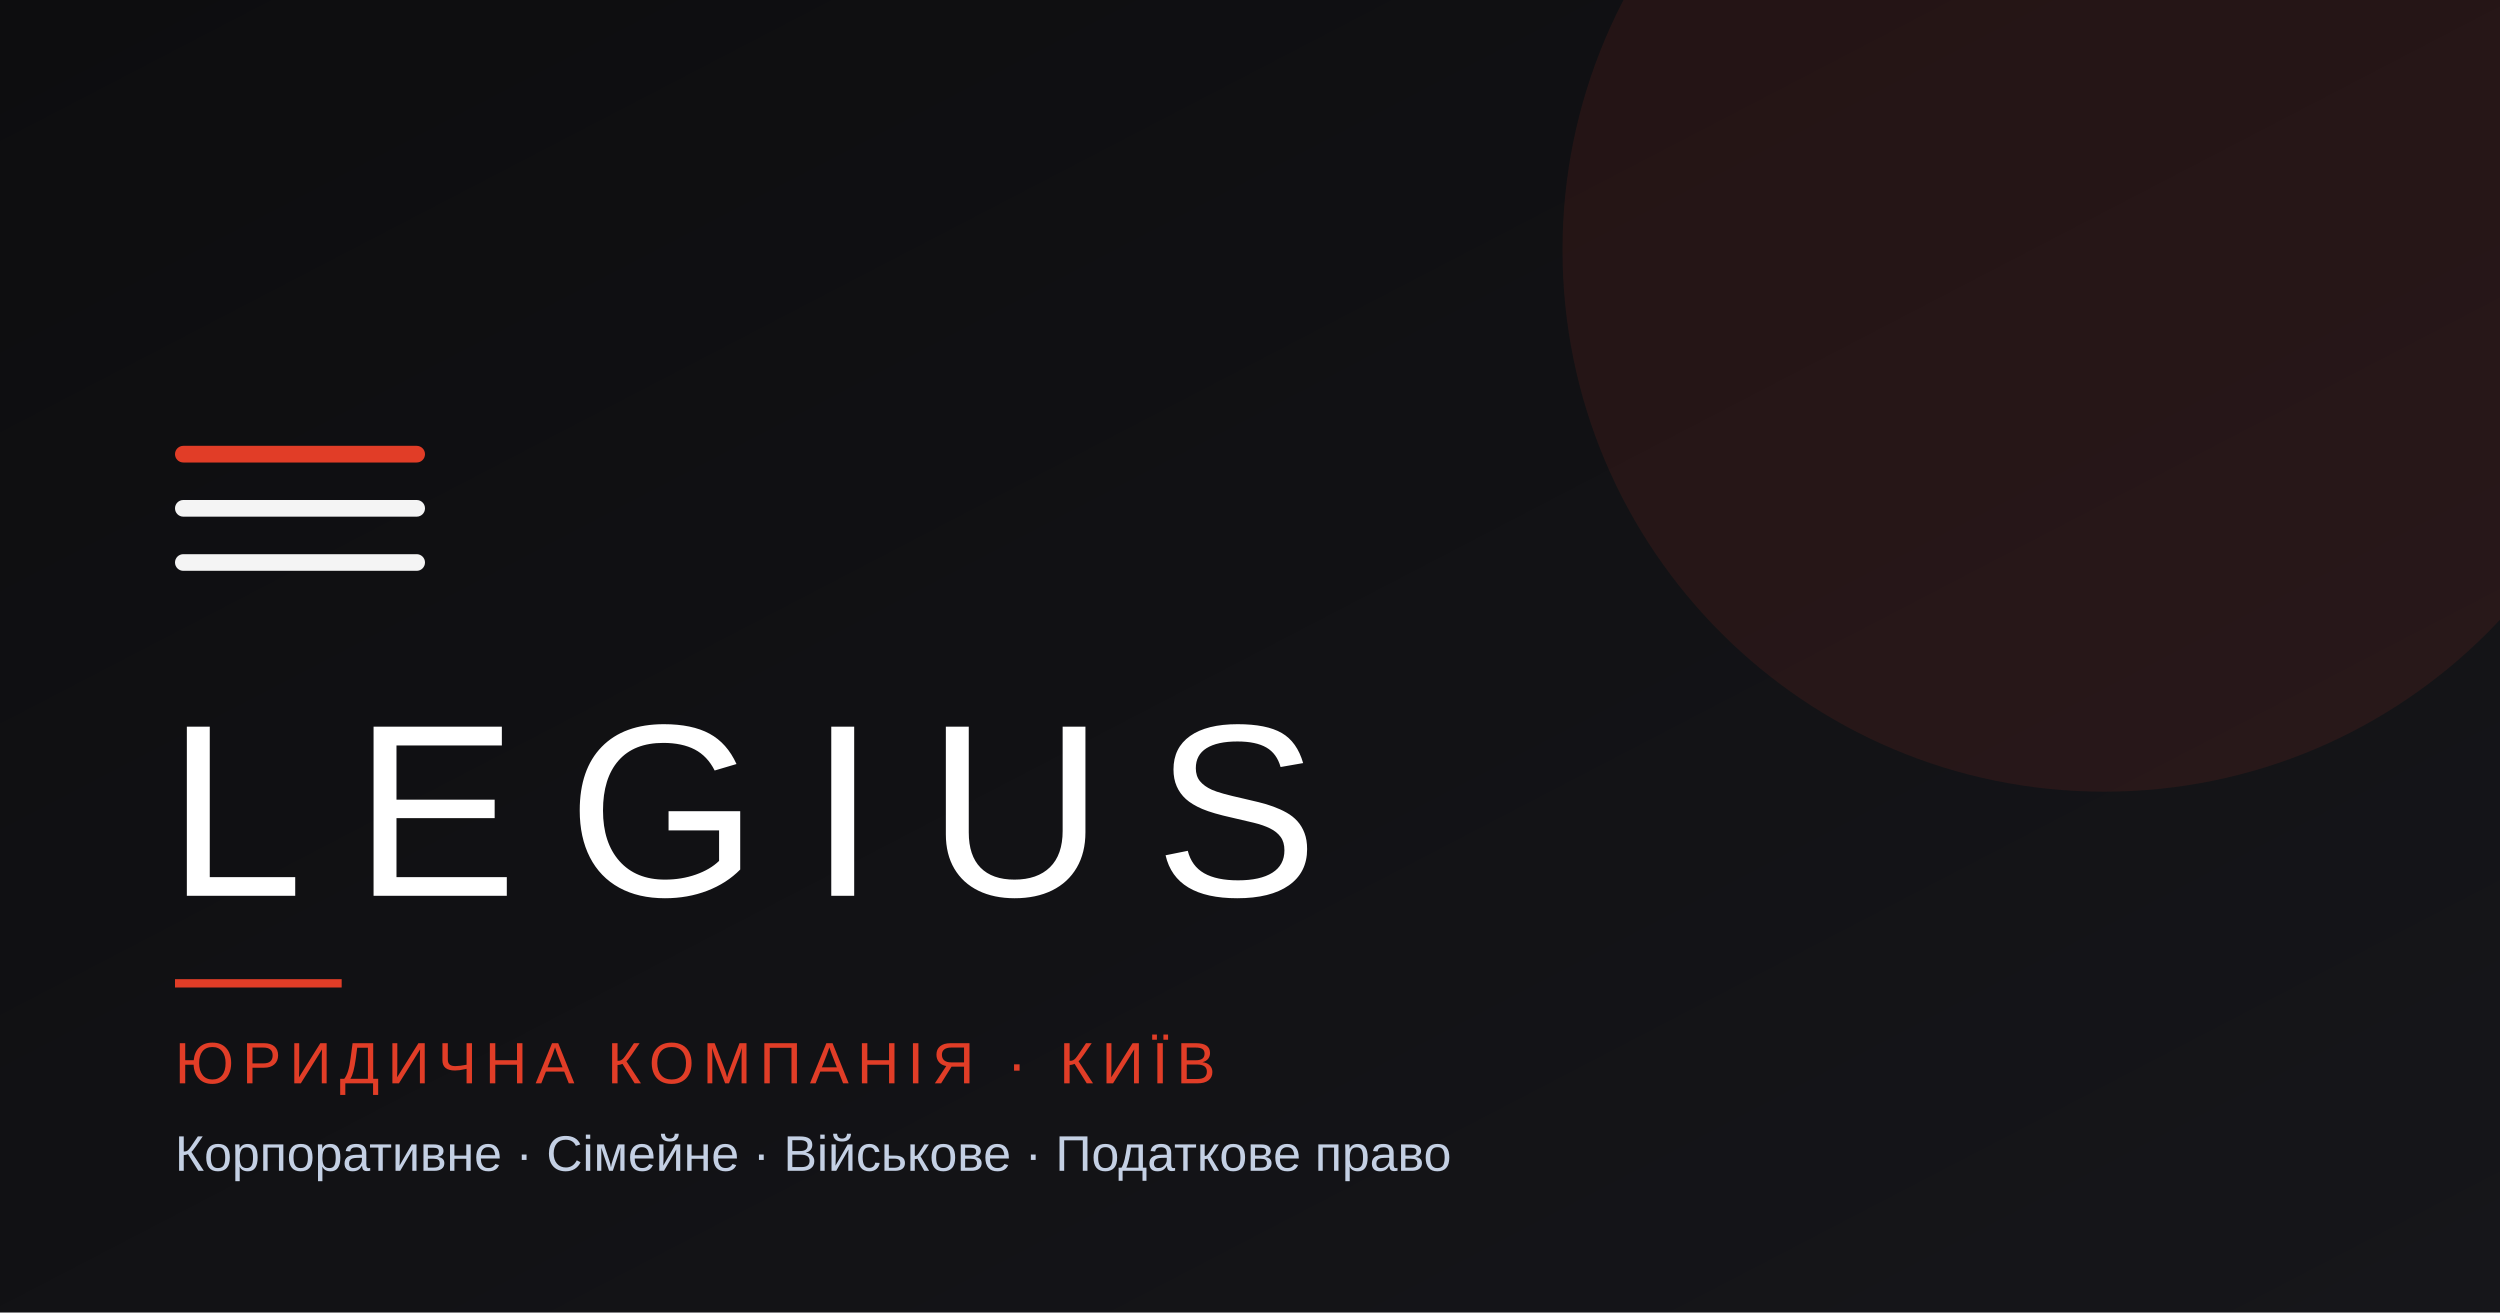
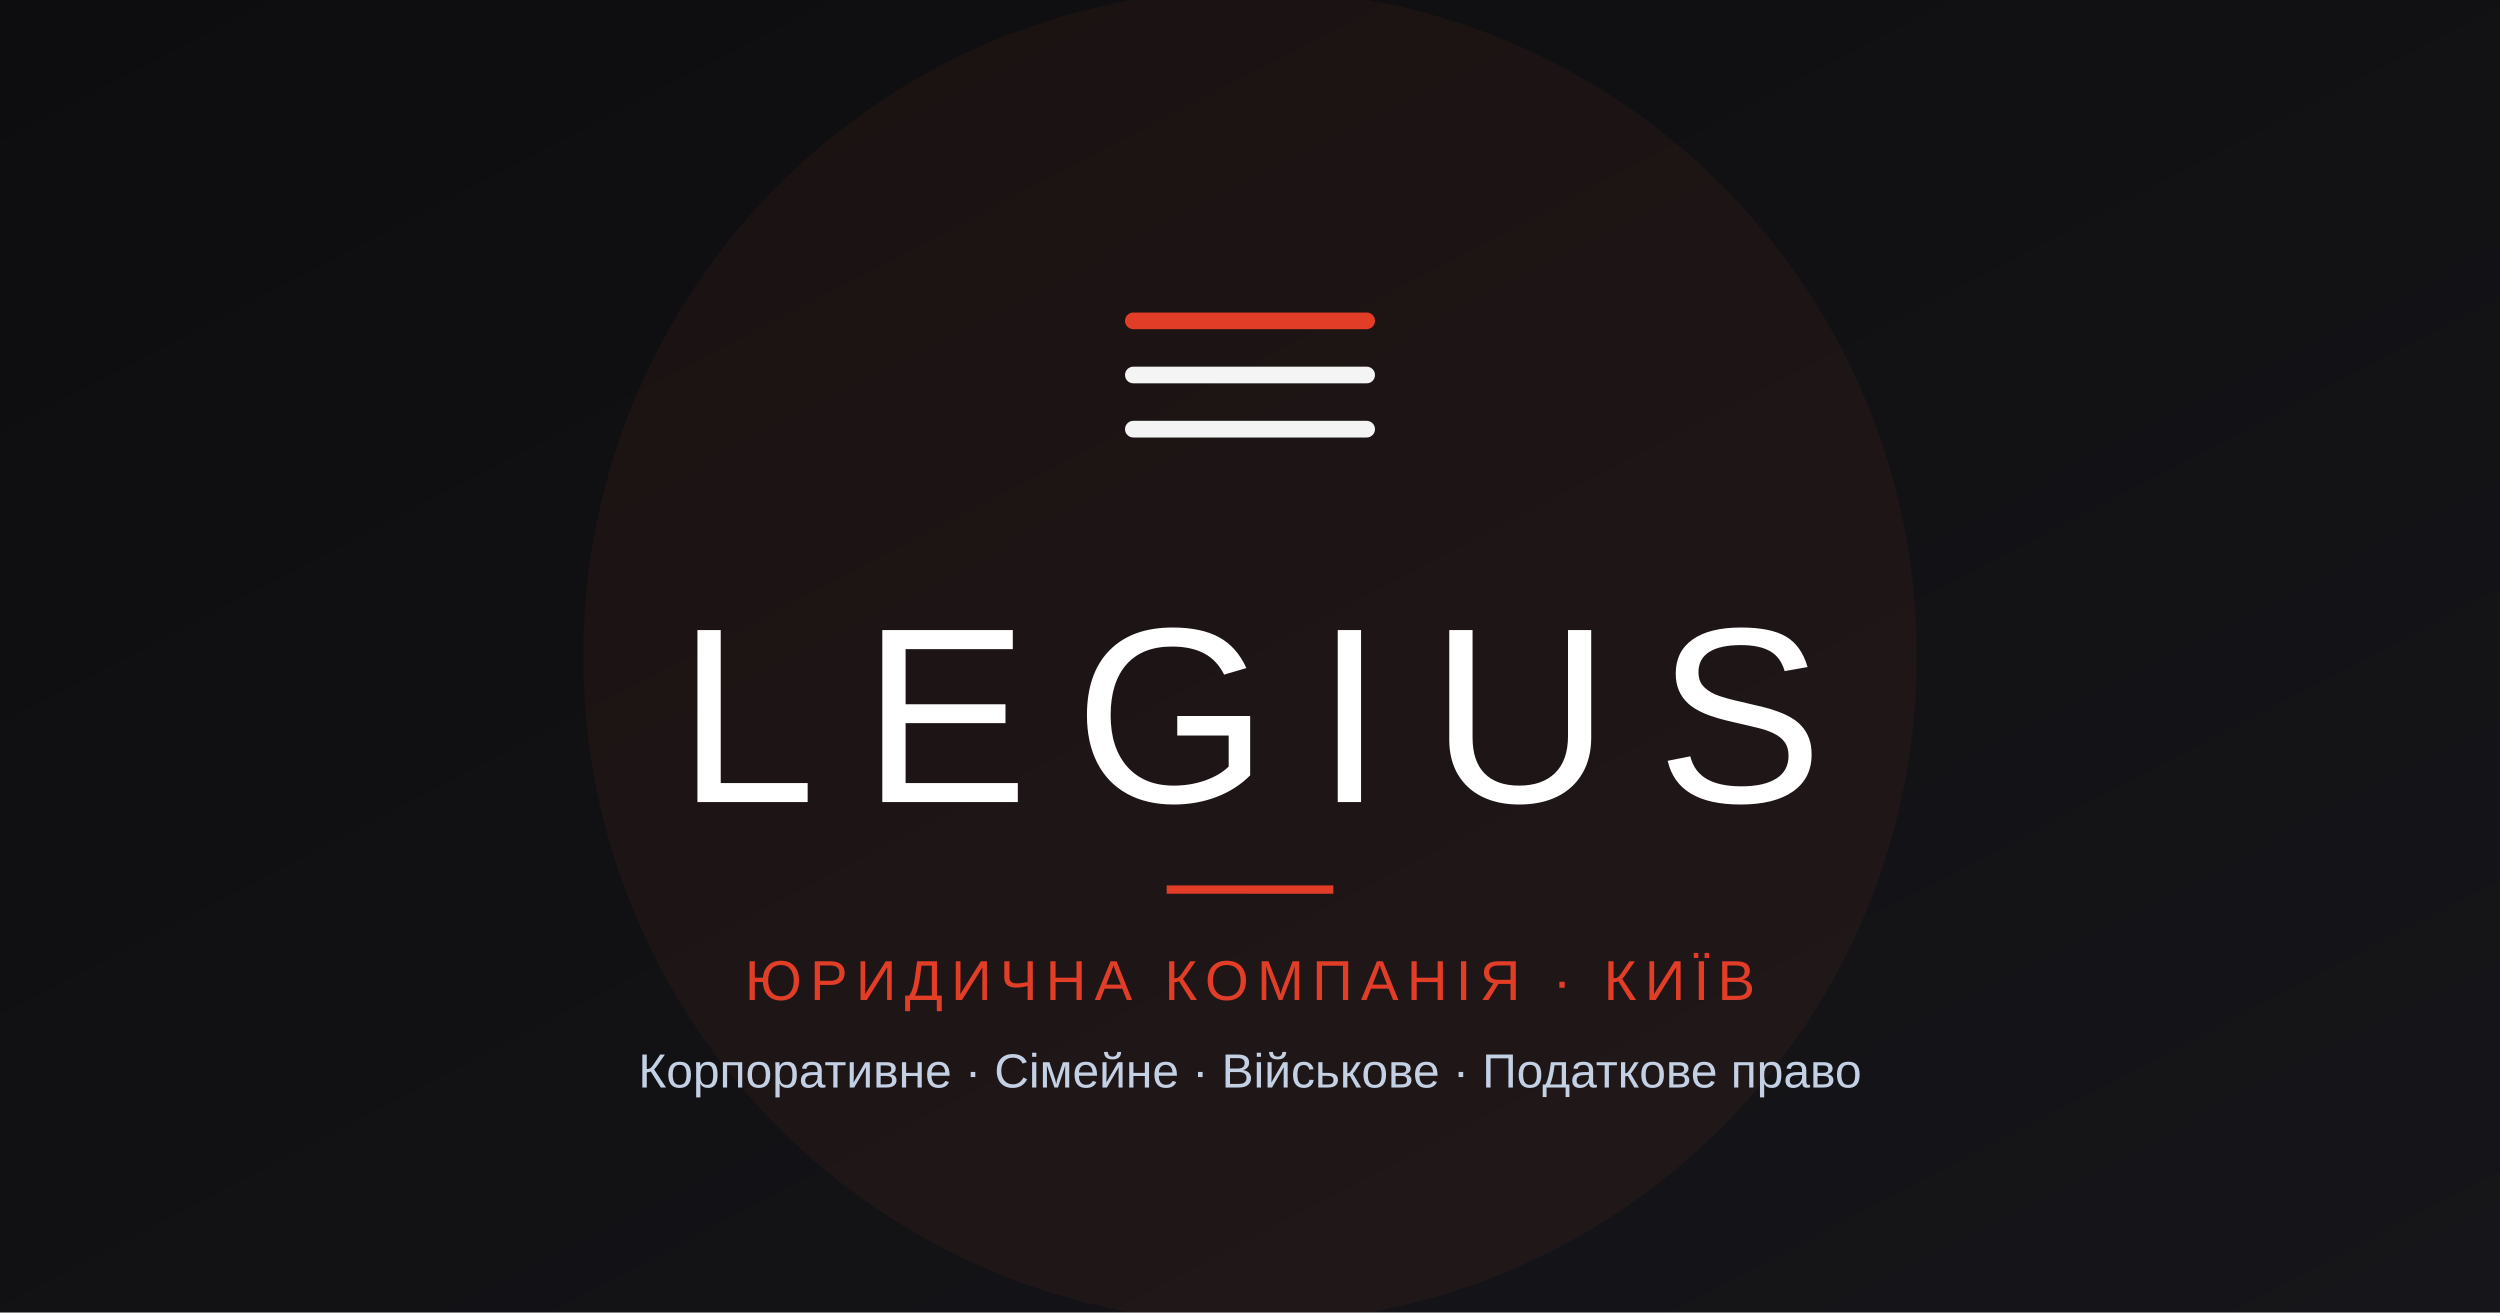
<svg xmlns="http://www.w3.org/2000/svg" viewBox="0 0 1200 630" width="1200" height="630" role="img" aria-label="LEGIUS">
  <defs>
    <linearGradient id="b" x1="0" y1="0" x2="1" y2="1">
      <stop offset="0" stop-color="#0D0D0F" />
      <stop offset="1" stop-color="#16161A" />
    </linearGradient>
  </defs>
  <rect width="1200" height="630" fill="url(#b)" />
-   <circle cx="1010" cy="120" r="260" fill="#E13D27" opacity="0.10" />
+   <circle cx="600" cy="315" r="320" fill="#E13D27" opacity="0.06" />
  <g>
-     <rect x="84" y="214" width="120" height="8" rx="4" fill="#E13D27" />
-     <rect x="84" y="240" width="120" height="8" rx="4" fill="#ffffff" opacity="0.95" />
-     <rect x="84" y="266" width="120" height="8" rx="4" fill="#ffffff" opacity="0.95" />
+     <rect x="540" y="150" width="120" height="8" rx="4" fill="#E13D27" />
+     <rect x="540" y="176" width="120" height="8" rx="4" fill="#ffffff" opacity="0.95" />
+     <rect x="540" y="202" width="120" height="8" rx="4" fill="#ffffff" opacity="0.95" />
  </g>
-   <text x="80" y="430" font-family="Arial, Helvetica, sans-serif" font-weight="300" letter-spacing="24" font-size="118" fill="#fff">LEGIUS</text>
-   <rect x="84" y="470" width="80" height="4" fill="#E13D27" />
-   <text x="84" y="520" font-family="Arial, sans-serif" font-size="28" fill="#E13D27" letter-spacing="4">ЮРИДИЧНА КОМПАНІЯ · КИЇВ</text>
-   <text x="84" y="562" font-family="Arial, sans-serif" font-size="24" fill="#c4d0e4">Корпоративне · Сімейне · Військове · Податкове право</text>
+   <text x="600" y="385" text-anchor="middle" font-family="Arial, Helvetica, sans-serif" font-weight="300" letter-spacing="22" font-size="120" fill="#fff">LEGIUS</text>
+   <rect x="560" y="425" width="80" height="4" fill="#E13D27" />
+   <text x="600" y="480" text-anchor="middle" font-family="Arial, sans-serif" font-size="27" fill="#E13D27" letter-spacing="4">ЮРИДИЧНА КОМПАНІЯ · КИЇВ</text>
+   <text x="600" y="522" text-anchor="middle" font-family="Arial, sans-serif" font-size="23" fill="#c4d0e4">Корпоративне · Сімейне · Військове · Податкове право</text>
</svg>
